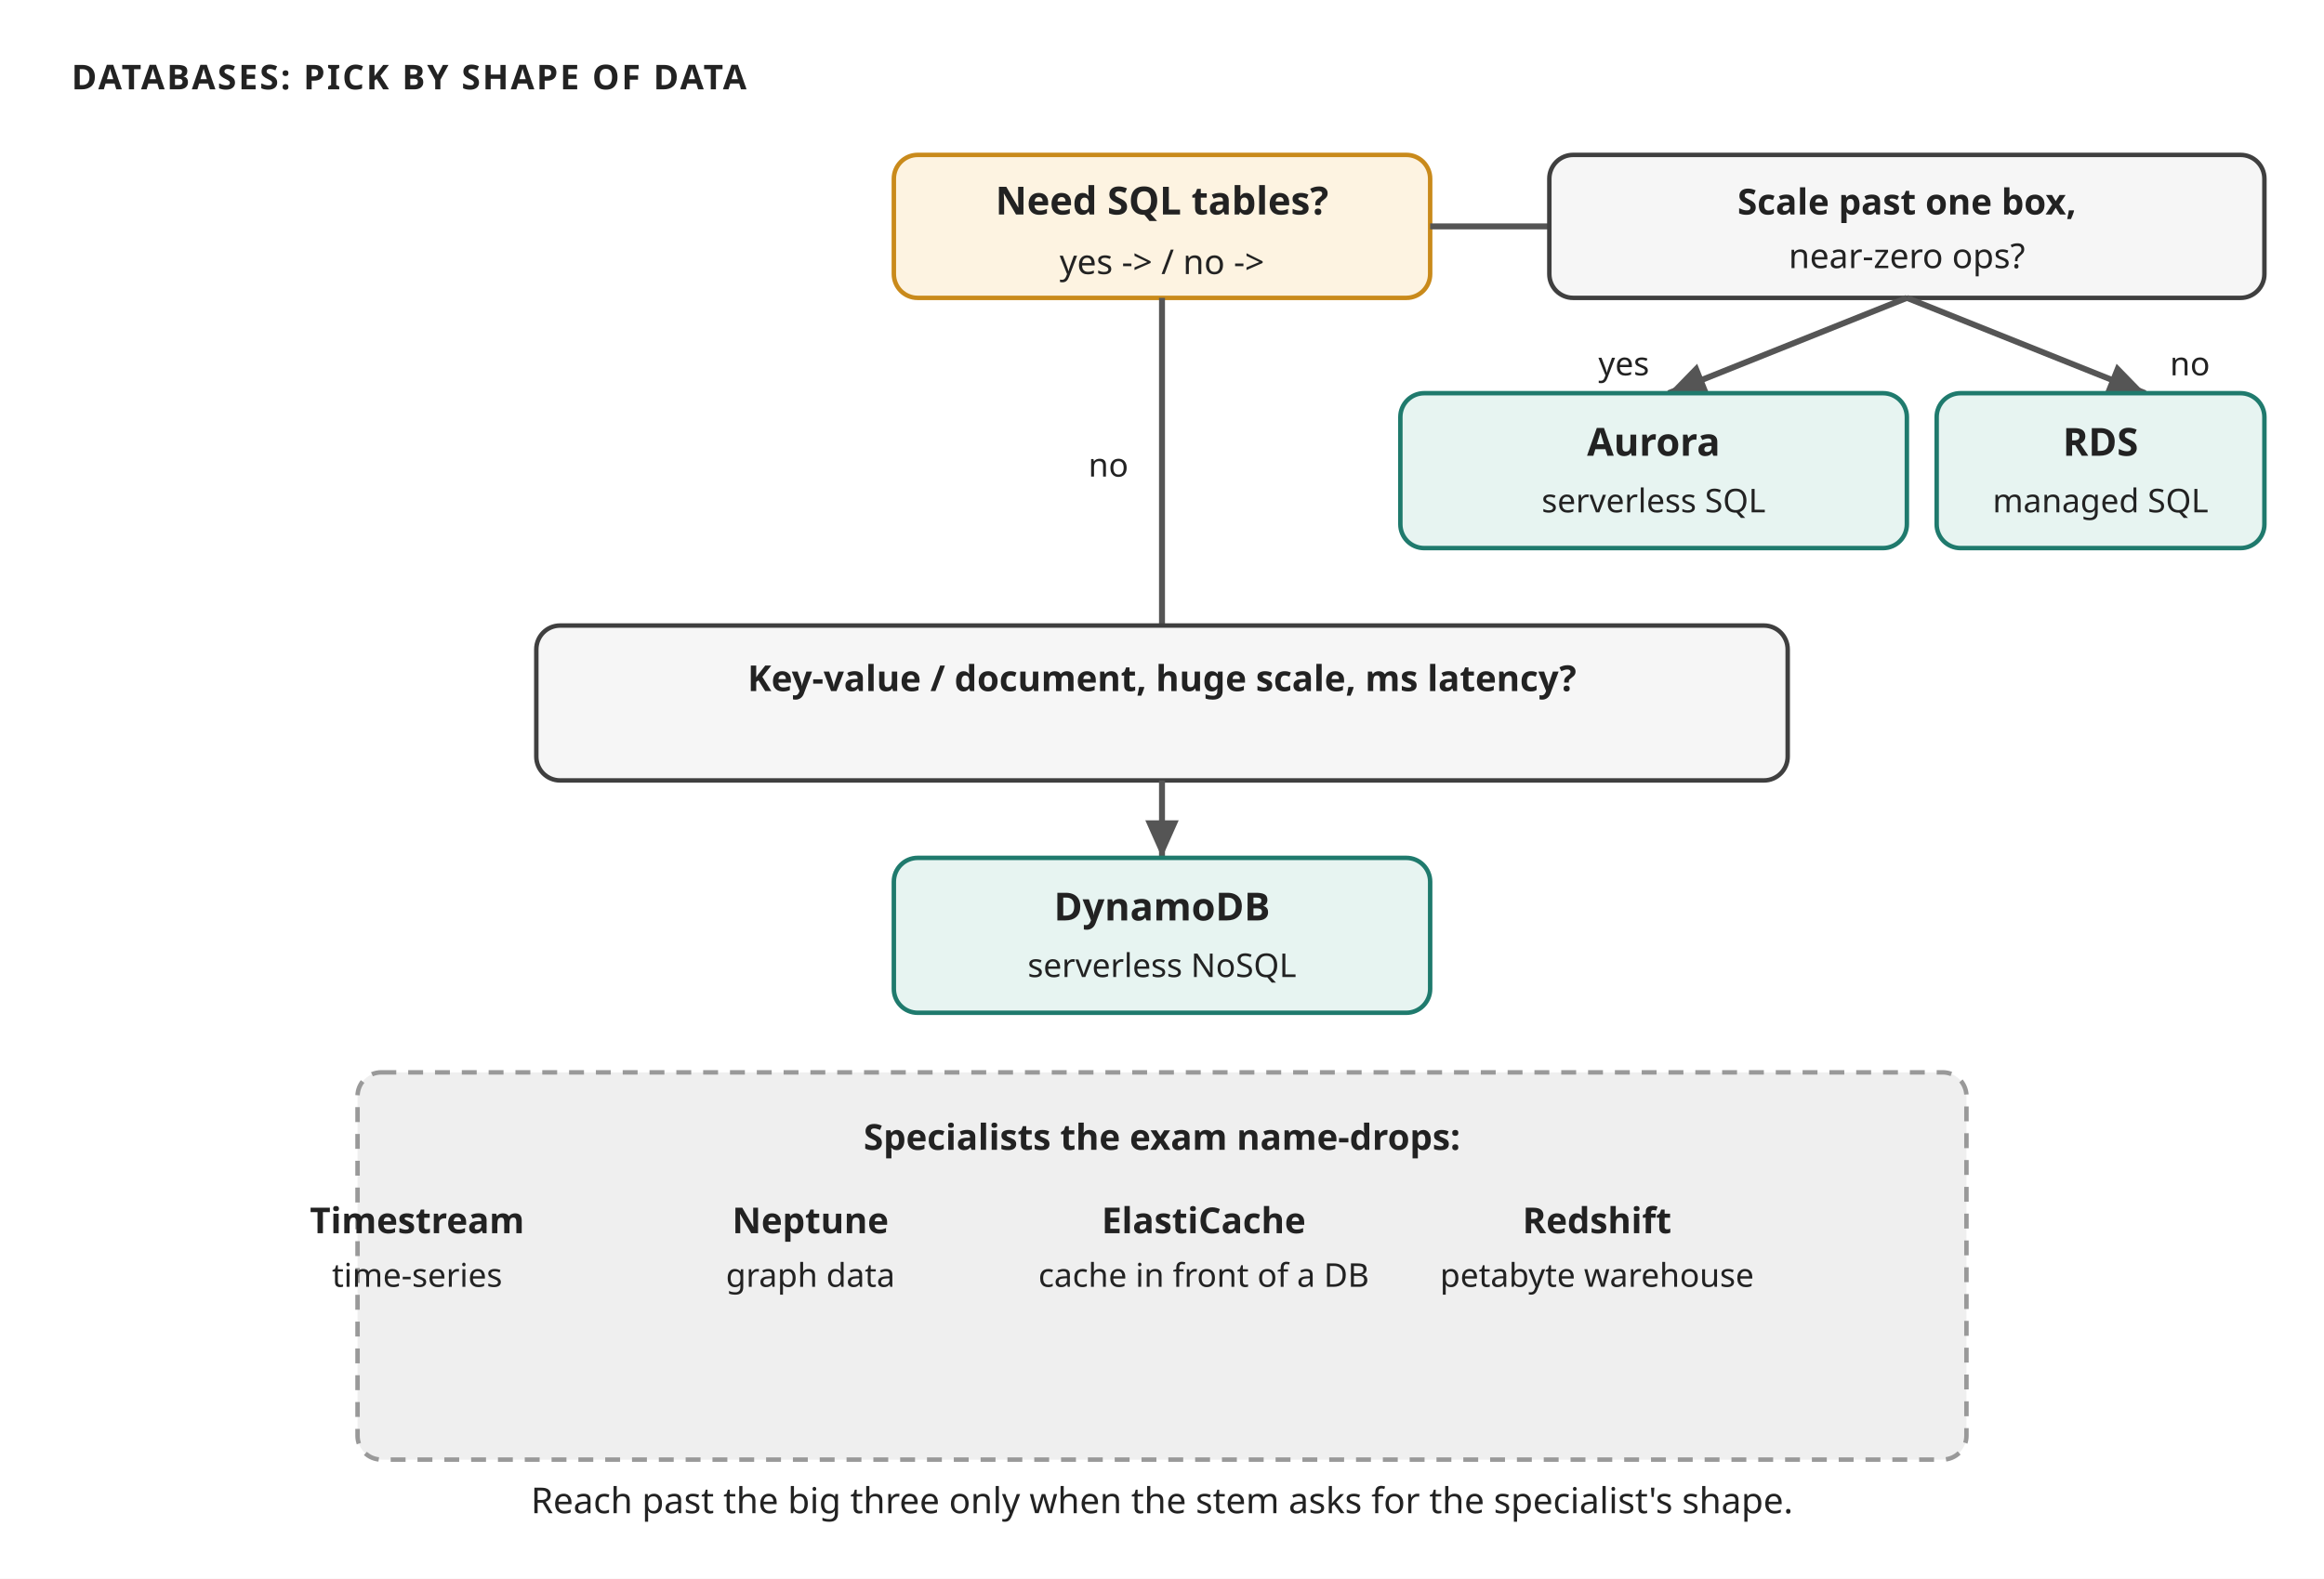
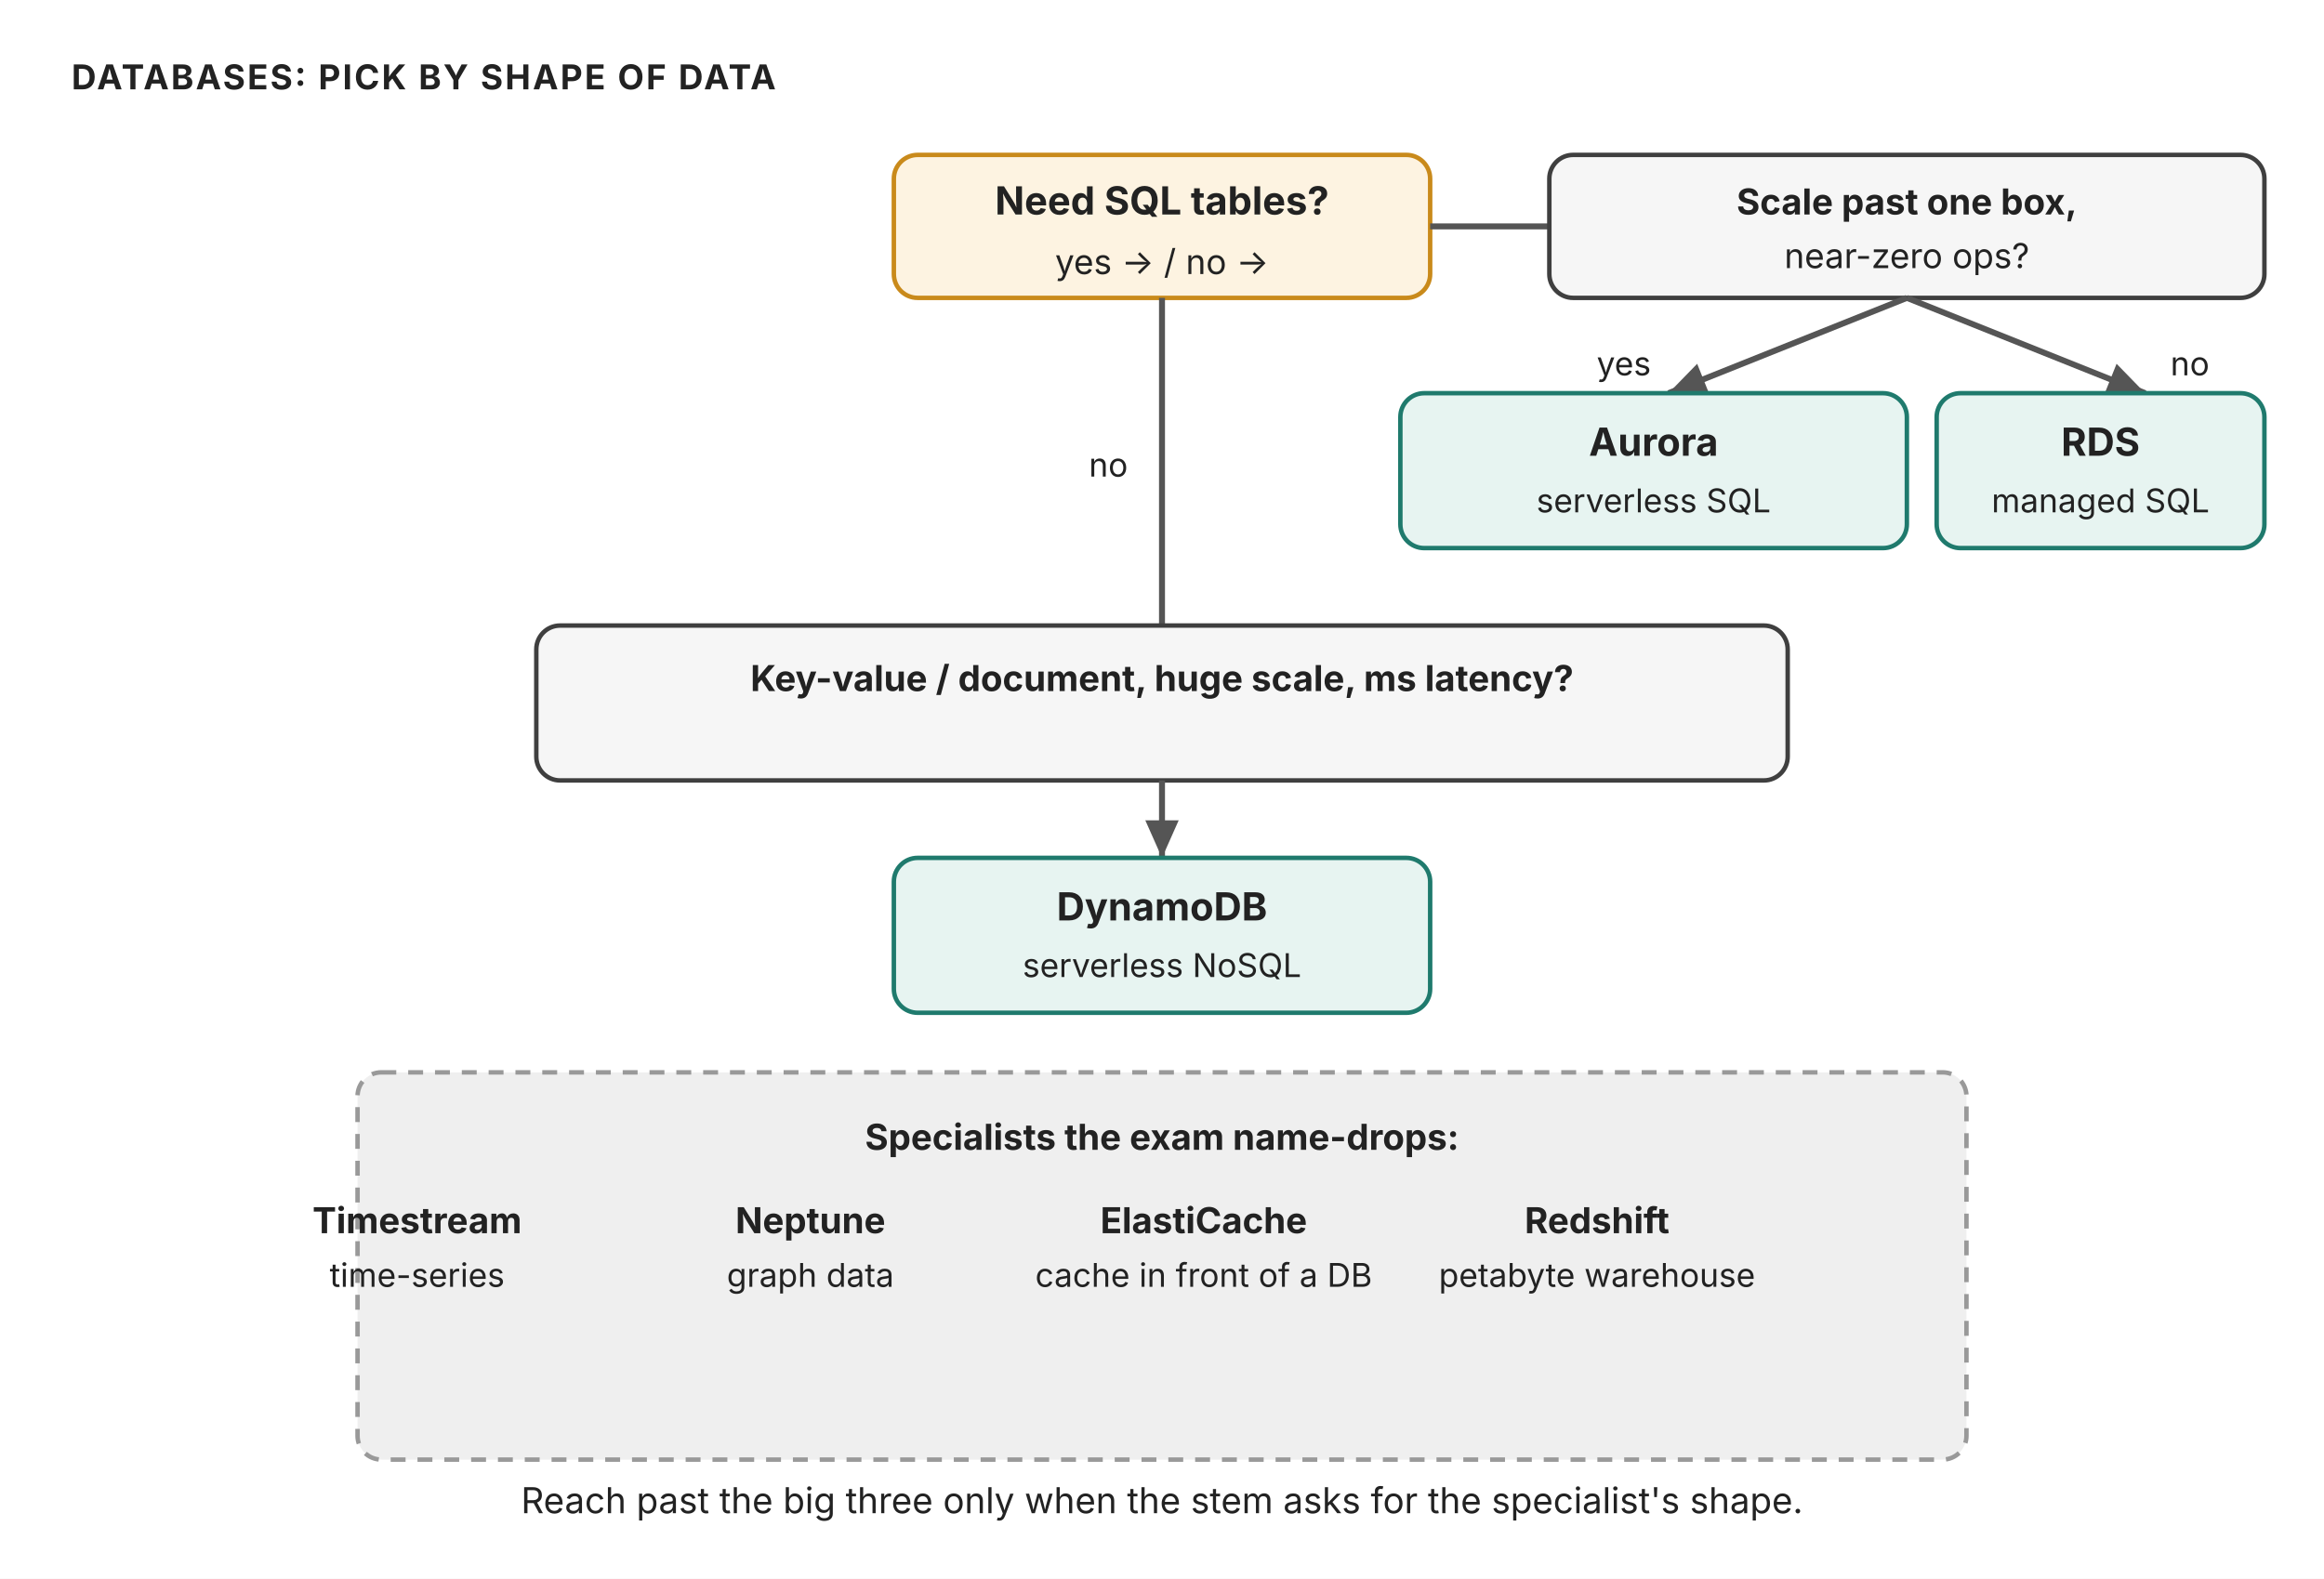
<svg xmlns="http://www.w3.org/2000/svg" width="780" height="530" viewBox="0 0 780 530" role="img" aria-label="Which database: decide by the shape of the data">
-   <style>text{font-family:'Trebuchet MS', Verdana, sans-serif;fill:#222222;}</style>
+   <style>text{font-family:"Anthropic Sans",Inter,"Source Sans 3","IBM Plex Sans",sans-serif;fill:#222222}</style>
  <rect width="780" height="530" fill="#ffffff" />
  <defs>
    <marker id="ar" viewBox="0 0 10 10" refX="9" refY="5" markerWidth="7" markerHeight="7" orient="auto-start-reverse">
      <path d="M 0 1 L 9 5 L 0 9 z" fill="#555555" />
    </marker>
    <marker id="arW" viewBox="0 0 10 10" refX="9" refY="5" markerWidth="7" markerHeight="7" orient="auto-start-reverse">
      <path d="M 0 1 L 9 5 L 0 9 z" fill="#ffffff" />
    </marker>
  </defs>
  <text x="24" y="30" font-size="11.5" fill="#555555" text-anchor="start" font-weight="700" letter-spacing="0.06em">DATABASES: PICK BY SHAPE OF DATA</text>
  <rect x="300" y="52" width="180" height="48" rx="8" fill="#fdf3e1" stroke="#c98a1b" stroke-width="1.5" />
  <text x="390" y="72" font-size="13" fill="#222222" text-anchor="middle" font-weight="700">Need SQL tables?</text>
  <text x="390" y="92" font-size="11.5" fill="#555555" text-anchor="middle">yes -&gt; / no -&gt;</text>
  <line x1="480" y1="76" x2="640" y2="76" stroke="#555555" stroke-width="2" />
  <text x="560" y="68" font-size="11" fill="#555555" text-anchor="middle">yes</text>
  <rect x="520" y="52" width="240" height="48" rx="8" fill="#f6f6f6" stroke="#3f3f3f" stroke-width="1.5" />
  <text x="640" y="72" font-size="12" fill="#222222" text-anchor="middle" font-weight="700">Scale past one box,</text>
  <text x="640" y="90" font-size="11.5" fill="#555555" text-anchor="middle">near-zero ops?</text>
  <line x1="640" y1="100" x2="560" y2="132" stroke="#555555" stroke-width="2" marker-end="url(#ar)" />
  <text x="545" y="126" font-size="11" fill="#555555" text-anchor="middle">yes</text>
  <line x1="640" y1="100" x2="720" y2="132" stroke="#555555" stroke-width="2" marker-end="url(#ar)" />
  <text x="735" y="126" font-size="11" fill="#555555" text-anchor="middle">no</text>
  <rect x="470" y="132" width="170" height="52" rx="8" fill="#e7f4f1" stroke="#1f7a6d" stroke-width="1.5" />
  <text x="555" y="153" font-size="13" fill="#222222" text-anchor="middle" font-weight="700">Aurora</text>
  <text x="555" y="172" font-size="11" fill="#555555" text-anchor="middle">serverless SQL</text>
  <rect x="650" y="132" width="110" height="52" rx="8" fill="#e7f4f1" stroke="#1f7a6d" stroke-width="1.5" />
  <text x="705" y="153" font-size="13" fill="#222222" text-anchor="middle" font-weight="700">RDS</text>
  <text x="705" y="172" font-size="11" fill="#555555" text-anchor="middle">managed SQL</text>
  <line x1="390" y1="100" x2="390" y2="210" stroke="#555555" stroke-width="2" />
  <text x="372" y="160" font-size="11" fill="#555555" text-anchor="middle">no</text>
  <rect x="180" y="210" width="420" height="52" rx="8" fill="#f6f6f6" stroke="#3f3f3f" stroke-width="1.5" />
  <text x="390" y="232" font-size="12" fill="#222222" text-anchor="middle" font-weight="700">Key-value / document, huge scale, ms latency?</text>
  <line x1="390" y1="262" x2="390" y2="288" stroke="#555555" stroke-width="2" marker-end="url(#ar)" />
  <rect x="300" y="288" width="180" height="52" rx="8" fill="#e7f4f1" stroke="#1f7a6d" stroke-width="1.5" />
  <text x="390" y="309" font-size="13" fill="#222222" text-anchor="middle" font-weight="700">DynamoDB</text>
  <text x="390" y="328" font-size="11" fill="#555555" text-anchor="middle">serverless NoSQL</text>
  <rect x="120" y="360" width="540" height="130" rx="8" fill="#efefef" stroke="#999" stroke-width="1.5" stroke-dasharray="5 4" />
  <text x="390" y="386" font-size="12" fill="#222222" text-anchor="middle" font-weight="700">Specialists the exam name-drops:</text>
  <text x="140" y="414" font-size="12" fill="#222222" text-anchor="middle" font-weight="700">Timestream</text>
  <text x="140" y="432" font-size="11" fill="#555555" text-anchor="middle">time-series</text>
  <text x="272" y="414" font-size="12" fill="#222222" text-anchor="middle" font-weight="700">Neptune</text>
  <text x="272" y="432" font-size="11" fill="#555555" text-anchor="middle">graph data</text>
  <text x="404" y="414" font-size="12" fill="#222222" text-anchor="middle" font-weight="700">ElastiCache</text>
  <text x="404" y="432" font-size="11" fill="#555555" text-anchor="middle">cache in front of a DB</text>
  <text x="536" y="414" font-size="12" fill="#222222" text-anchor="middle" font-weight="700">Redshift</text>
  <text x="536" y="432" font-size="11" fill="#555555" text-anchor="middle">petabyte warehouse</text>
  <text x="390" y="508" font-size="12" fill="#555555" text-anchor="middle">Reach past the big three only when the stem asks for the specialist's shape.</text>
</svg>
